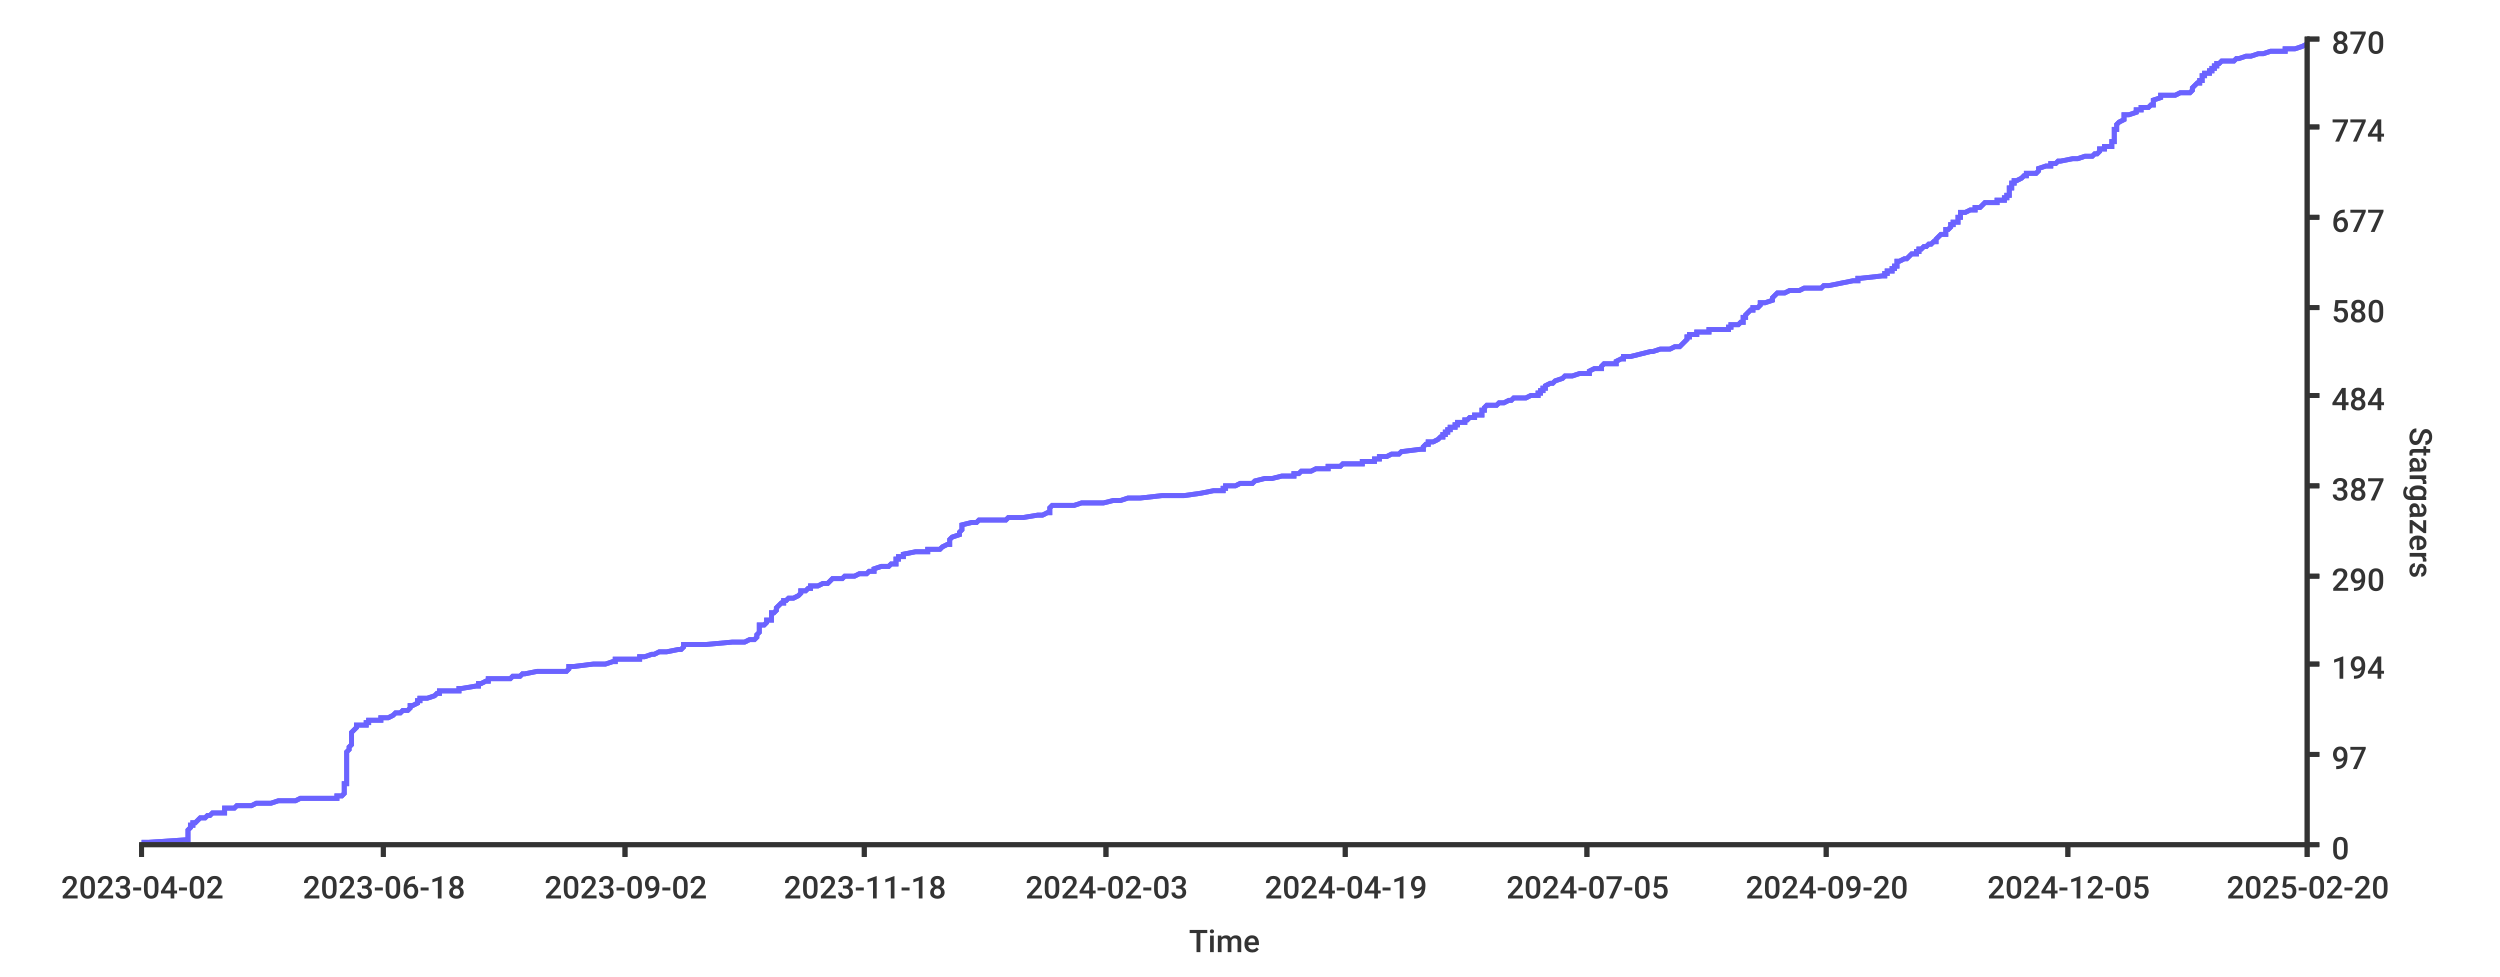
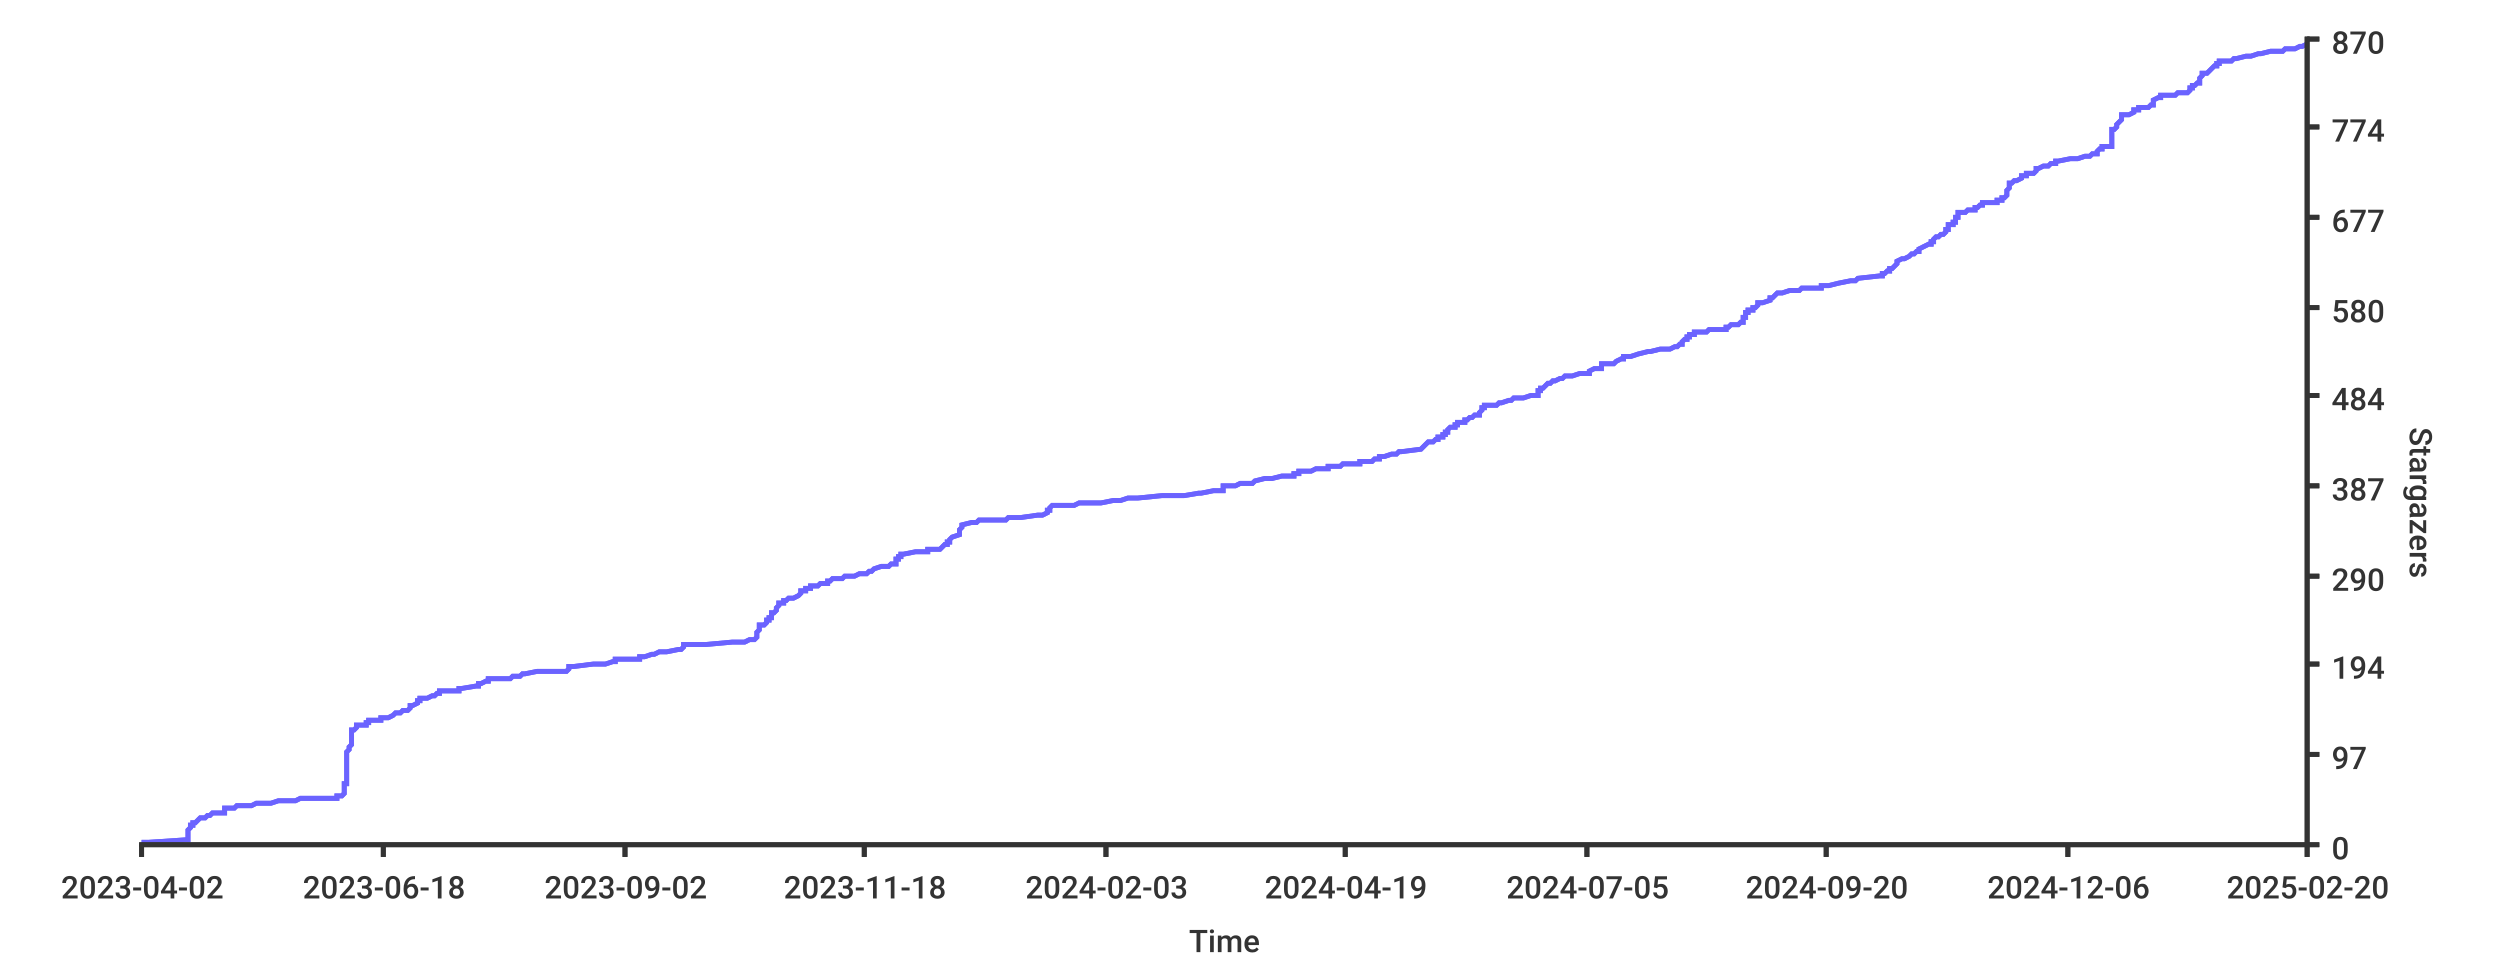
<svg xmlns="http://www.w3.org/2000/svg" width="1024px" height="400px">
  <style type="text/css">
path { fill: none; stroke: rgb(51,51,51); }
path.series { stroke: #6b63ff; }
rect.background { fill: rgb(255,255,255); stroke: none; }

text {
	stroke-width: 0;
	stroke: none;
	fill: rgba(51,51,51,1.0);
	font-size: 12.8px;
	font-family: 'Roboto Medium', sans-serif;
}
</style>
+   <rect x="0" y="0" width="1024px" height="400px" class="background" rx="8" />
  <rect class="background" rx="8" x="0" y="0" width="1024px" height="400px" />
-   <rect class="background" rx="8" x="0" y="0" width="1024px" height="400px" />
-   <path class="series" d="M 58 345 L 61 345 L 76 344 L 77 344 L 77 344 L 77 343 L 77 343 L 77 342 L 77 342 L 77 342 L 77 341 L 77 341 L 77 341 L 77 340 L 77 340 L 78 339 L 78 339 L 78 339 L 78 338 L 79 338 L 79 338 L 79 337 L 80 337 L 81 336 L 81 336 L 81 336 L 82 335 L 83 335 L 84 335 L 85 334 L 86 334 L 87 333 L 92 333 L 92 333 L 92 332 L 92 332 L 92 331 L 95 331 L 96 331 L 97 330 L 99 330 L 103 330 L 105 329 L 111 329 L 114 328 L 117 328 L 121 328 L 123 327 L 138 327 L 138 327 L 138 326 L 140 326 L 141 325 L 141 325 L 141 325 L 141 324 L 141 324 L 141 324 L 141 323 L 141 323 L 141 322 L 141 322 L 141 322 L 141 321 L 142 321 L 142 320 L 142 320 L 142 320 L 142 319 L 142 319 L 142 319 L 142 318 L 142 318 L 142 317 L 142 317 L 142 317 L 142 316 L 142 316 L 142 316 L 142 315 L 142 315 L 142 314 L 142 314 L 142 314 L 142 313 L 142 313 L 142 313 L 142 312 L 142 312 L 142 311 L 142 311 L 142 311 L 142 310 L 142 310 L 142 309 L 142 309 L 142 309 L 142 308 L 142 308 L 142 308 L 143 307 L 143 307 L 143 306 L 143 306 L 143 306 L 144 305 L 144 305 L 144 305 L 144 304 L 144 304 L 144 303 L 144 303 L 144 303 L 144 302 L 144 302 L 144 302 L 144 301 L 144 301 L 144 300 L 144 300 L 144 300 L 145 299 L 145 299 L 146 298 L 146 298 L 146 298 L 146 297 L 149 297 L 150 297 L 150 296 L 151 296 L 151 295 L 153 295 L 156 295 L 156 294 L 158 294 L 159 294 L 161 293 L 161 293 L 162 292 L 164 292 L 164 292 L 165 291 L 166 291 L 167 291 L 168 290 L 168 290 L 168 289 L 168 289 L 169 289 L 171 288 L 171 288 L 171 287 L 172 287 L 172 287 L 172 286 L 174 286 L 175 286 L 178 285 L 178 285 L 179 284 L 180 284 L 180 284 L 180 283 L 182 283 L 188 283 L 188 282 L 189 282 L 195 281 L 196 281 L 196 281 L 196 280 L 196 280 L 197 280 L 199 279 L 200 279 L 200 278 L 207 278 L 209 278 L 210 277 L 213 277 L 214 276 L 214 276 L 215 276 L 220 275 L 226 275 L 232 275 L 233 274 L 233 274 L 233 273 L 233 273 L 235 273 L 243 272 L 247 272 L 248 272 L 251 271 L 252 271 L 252 270 L 262 270 L 262 270 L 262 269 L 263 269 L 264 269 L 267 268 L 268 268 L 270 267 L 271 267 L 273 267 L 278 266 L 279 266 L 280 265 L 280 265 L 280 265 L 280 264 L 283 264 L 289 264 L 300 263 L 305 263 L 307 262 L 308 262 L 309 262 L 310 261 L 310 261 L 310 261 L 310 260 L 310 260 L 311 259 L 311 259 L 311 259 L 311 258 L 311 258 L 311 258 L 311 257 L 311 257 L 311 256 L 312 256 L 313 256 L 314 255 L 314 255 L 314 254 L 314 254 L 316 254 L 316 253 L 316 253 L 316 253 L 316 252 L 316 252 L 316 251 L 317 251 L 317 251 L 318 250 L 318 250 L 318 250 L 318 249 L 318 249 L 319 248 L 319 248 L 319 248 L 320 247 L 320 247 L 321 247 L 321 246 L 322 246 L 323 245 L 324 245 L 325 245 L 327 244 L 327 244 L 328 243 L 328 243 L 328 243 L 328 242 L 328 242 L 330 242 L 331 241 L 332 241 L 332 240 L 333 240 L 335 240 L 337 239 L 337 239 L 339 239 L 340 238 L 340 238 L 341 237 L 341 237 L 345 237 L 346 236 L 347 236 L 350 236 L 352 235 L 355 235 L 356 234 L 357 234 L 358 234 L 358 233 L 358 233 L 361 232 L 363 232 L 364 232 L 365 231 L 366 231 L 367 231 L 367 230 L 367 230 L 367 229 L 368 229 L 368 229 L 368 228 L 370 228 L 370 228 L 370 227 L 370 227 L 375 226 L 380 226 L 380 226 L 380 225 L 383 225 L 385 225 L 386 224 L 386 224 L 388 223 L 389 223 L 389 223 L 389 222 L 389 222 L 389 221 L 389 221 L 389 221 L 390 220 L 390 220 L 390 220 L 393 219 L 393 219 L 393 218 L 393 218 L 393 218 L 394 217 L 394 217 L 394 217 L 394 216 L 394 216 L 394 215 L 394 215 L 394 215 L 398 214 L 400 214 L 400 214 L 401 213 L 412 213 L 413 212 L 416 212 L 419 212 L 425 211 L 427 211 L 429 210 L 430 210 L 430 210 L 430 209 L 430 209 L 430 209 L 430 208 L 430 208 L 431 207 L 432 207 L 440 207 L 443 206 L 445 206 L 452 206 L 456 205 L 459 205 L 462 204 L 466 204 L 467 204 L 476 203 L 485 203 L 485 203 L 492 202 L 492 202 L 497 201 L 498 201 L 501 201 L 501 200 L 502 200 L 502 199 L 505 199 L 506 199 L 508 198 L 512 198 L 513 198 L 514 197 L 514 197 L 518 196 L 521 196 L 521 196 L 525 195 L 529 195 L 530 195 L 530 194 L 532 194 L 533 193 L 534 193 L 537 193 L 539 192 L 542 192 L 544 192 L 544 191 L 549 191 L 550 190 L 553 190 L 558 190 L 558 189 L 563 189 L 563 188 L 563 188 L 565 188 L 565 187 L 568 187 L 568 187 L 570 186 L 573 186 L 574 185 L 574 185 L 574 185 L 582 184 L 582 184 L 583 184 L 583 183 L 583 183 L 584 182 L 584 182 L 585 182 L 585 181 L 587 181 L 587 181 L 589 180 L 589 180 L 590 179 L 590 179 L 591 179 L 591 178 L 592 178 L 592 177 L 592 177 L 593 177 L 593 176 L 593 176 L 594 176 L 594 175 L 596 175 L 596 174 L 596 174 L 597 174 L 597 173 L 599 173 L 600 173 L 600 172 L 601 172 L 602 171 L 603 171 L 604 171 L 604 170 L 605 170 L 607 170 L 607 169 L 607 169 L 607 168 L 607 168 L 608 168 L 608 167 L 608 167 L 609 166 L 610 166 L 613 166 L 614 165 L 615 165 L 616 165 L 618 164 L 619 164 L 620 163 L 622 163 L 625 163 L 627 162 L 629 162 L 630 162 L 630 161 L 631 161 L 631 160 L 631 160 L 632 160 L 632 159 L 633 159 L 633 159 L 633 158 L 633 158 L 635 157 L 636 157 L 636 157 L 637 156 L 637 156 L 640 155 L 640 155 L 640 155 L 641 154 L 642 154 L 644 154 L 647 153 L 651 153 L 651 152 L 651 152 L 651 152 L 653 151 L 656 151 L 656 151 L 656 150 L 656 150 L 657 149 L 659 149 L 662 149 L 662 148 L 662 148 L 662 148 L 664 147 L 665 147 L 665 146 L 665 146 L 668 146 L 672 145 L 672 145 L 676 144 L 676 144 L 677 144 L 680 143 L 681 143 L 684 143 L 686 142 L 688 142 L 689 141 L 689 141 L 689 141 L 690 140 L 690 140 L 690 140 L 691 139 L 691 139 L 691 138 L 692 138 L 692 138 L 692 137 L 693 137 L 695 137 L 695 136 L 700 136 L 700 135 L 705 135 L 708 135 L 708 134 L 709 134 L 709 133 L 712 133 L 712 133 L 713 132 L 713 132 L 714 132 L 714 131 L 714 131 L 714 130 L 714 130 L 715 130 L 715 129 L 715 129 L 715 129 L 716 128 L 716 128 L 717 127 L 717 127 L 718 127 L 718 126 L 719 126 L 720 126 L 721 125 L 721 125 L 721 124 L 722 124 L 723 124 L 726 123 L 726 123 L 726 122 L 726 122 L 726 122 L 727 121 L 727 121 L 727 121 L 728 120 L 731 120 L 733 119 L 736 119 L 737 119 L 739 118 L 742 118 L 746 118 L 747 117 L 749 117 L 754 116 L 754 116 L 754 116 L 759 115 L 760 115 L 761 115 L 761 114 L 762 114 L 771 113 L 771 113 L 772 113 L 772 112 L 773 112 L 773 111 L 774 111 L 775 111 L 775 110 L 776 110 L 776 110 L 776 109 L 777 109 L 777 108 L 777 108 L 777 108 L 777 107 L 778 107 L 778 107 L 780 106 L 781 106 L 782 105 L 782 105 L 782 105 L 783 104 L 784 104 L 785 104 L 785 103 L 786 103 L 786 102 L 786 102 L 787 102 L 788 101 L 789 101 L 790 100 L 790 100 L 791 100 L 792 99 L 792 99 L 793 99 L 793 98 L 793 98 L 794 97 L 794 97 L 794 97 L 795 96 L 795 96 L 797 96 L 797 95 L 797 95 L 797 94 L 798 94 L 798 94 L 799 93 L 799 93 L 799 92 L 800 92 L 800 92 L 800 91 L 801 91 L 802 91 L 802 90 L 802 90 L 802 89 L 802 89 L 803 89 L 803 88 L 803 88 L 803 88 L 803 87 L 805 87 L 807 86 L 809 86 L 809 86 L 809 85 L 809 85 L 811 85 L 812 84 L 812 84 L 813 83 L 816 83 L 818 83 L 818 82 L 820 82 L 821 82 L 821 81 L 822 81 L 822 80 L 822 80 L 823 80 L 823 79 L 823 79 L 823 78 L 823 78 L 823 78 L 823 77 L 823 77 L 824 77 L 824 76 L 824 76 L 824 75 L 824 75 L 825 75 L 825 74 L 825 74 L 826 74 L 828 73 L 828 73 L 829 72 L 829 72 L 830 72 L 830 71 L 831 71 L 834 71 L 835 70 L 835 70 L 835 69 L 835 69 L 835 69 L 838 68 L 840 68 L 840 67 L 842 67 L 842 67 L 843 66 L 843 66 L 844 66 L 849 65 L 851 65 L 854 64 L 856 64 L 857 64 L 858 63 L 859 63 L 859 63 L 860 62 L 860 62 L 860 61 L 861 61 L 862 61 L 862 60 L 863 60 L 865 60 L 865 59 L 865 59 L 865 58 L 866 58 L 866 58 L 866 57 L 866 57 L 866 56 L 866 56 L 866 56 L 866 55 L 866 55 L 866 55 L 866 54 L 866 54 L 866 53 L 867 53 L 867 53 L 867 52 L 867 52 L 867 52 L 867 51 L 867 51 L 868 50 L 868 50 L 868 50 L 870 49 L 870 49 L 870 49 L 870 48 L 870 48 L 870 47 L 871 47 L 872 47 L 875 46 L 875 46 L 875 45 L 876 45 L 877 45 L 877 44 L 878 44 L 880 44 L 881 43 L 882 43 L 882 42 L 882 42 L 882 42 L 882 41 L 882 41 L 882 41 L 885 40 L 885 40 L 885 39 L 889 39 L 891 39 L 893 38 L 895 38 L 897 38 L 898 37 L 898 37 L 898 36 L 898 36 L 898 36 L 899 35 L 899 35 L 900 34 L 901 34 L 901 34 L 901 33 L 902 33 L 902 33 L 902 32 L 902 32 L 902 31 L 902 31 L 903 31 L 903 30 L 903 30 L 905 30 L 905 29 L 906 29 L 906 28 L 907 28 L 907 28 L 907 27 L 908 27 L 908 27 L 908 26 L 909 26 L 910 25 L 911 25 L 915 25 L 916 24 L 917 24 L 920 23 L 921 23 L 922 23 L 925 22 L 926 22 L 927 22 L 930 21 L 936 21 L 936 20 L 938 20 L 940 20 L 943 19 L 943 19 L 943 19 L 945 18" stroke-width="2" />
-   <path class="series" d="M 58 345 L 61 345 L 76 344 L 77 344 L 77 344 L 77 343 L 77 343 L 77 342 L 77 342 L 77 342 L 77 341 L 77 341 L 77 341 L 77 340 L 77 340 L 78 339 L 78 339 L 78 339 L 78 338 L 79 338 L 79 338 L 79 337 L 80 337 L 81 336 L 81 336 L 81 336 L 82 335 L 83 335 L 84 335 L 85 334 L 86 334 L 87 333 L 92 333 L 92 333 L 92 332 L 92 332 L 92 331 L 95 331 L 96 331 L 97 330 L 99 330 L 103 330 L 105 329 L 111 329 L 114 328 L 117 328 L 121 328 L 123 327 L 138 327 L 138 327 L 138 326 L 140 326 L 141 325 L 141 325 L 141 325 L 141 324 L 141 324 L 141 324 L 141 323 L 141 323 L 141 322 L 141 322 L 141 322 L 141 321 L 142 321 L 142 320 L 142 320 L 142 320 L 142 319 L 142 319 L 142 319 L 142 318 L 142 318 L 142 317 L 142 317 L 142 317 L 142 316 L 142 316 L 142 316 L 142 315 L 142 315 L 142 314 L 142 314 L 142 314 L 142 313 L 142 313 L 142 313 L 142 312 L 142 312 L 142 311 L 142 311 L 142 311 L 142 310 L 142 310 L 142 309 L 142 309 L 142 309 L 142 308 L 142 308 L 142 308 L 143 307 L 143 307 L 143 306 L 143 306 L 143 306 L 144 305 L 144 305 L 144 305 L 144 304 L 144 304 L 144 303 L 144 303 L 144 303 L 144 302 L 144 302 L 144 302 L 144 301 L 144 301 L 144 300 L 144 300 L 144 300 L 145 299 L 145 299 L 146 298 L 146 298 L 146 298 L 146 297 L 149 297 L 150 297 L 150 296 L 151 296 L 151 295 L 153 295 L 156 295 L 156 294 L 158 294 L 159 294 L 161 293 L 161 293 L 162 292 L 164 292 L 164 292 L 165 291 L 166 291 L 167 291 L 168 290 L 168 290 L 168 289 L 168 289 L 169 289 L 171 288 L 171 288 L 171 287 L 172 287 L 172 287 L 172 286 L 174 286 L 175 286 L 178 285 L 178 285 L 179 284 L 180 284 L 180 284 L 180 283 L 182 283 L 188 283 L 188 282 L 189 282 L 195 281 L 196 281 L 196 281 L 196 280 L 196 280 L 197 280 L 199 279 L 200 279 L 200 278 L 207 278 L 209 278 L 210 277 L 213 277 L 214 276 L 214 276 L 215 276 L 220 275 L 226 275 L 232 275 L 233 274 L 233 274 L 233 273 L 233 273 L 235 273 L 243 272 L 247 272 L 248 272 L 251 271 L 252 271 L 252 270 L 262 270 L 262 270 L 262 269 L 263 269 L 264 269 L 267 268 L 268 268 L 270 267 L 271 267 L 273 267 L 278 266 L 279 266 L 280 265 L 280 265 L 280 265 L 280 264 L 283 264 L 289 264 L 300 263 L 305 263 L 307 262 L 308 262 L 309 262 L 310 261 L 310 261 L 310 261 L 310 260 L 310 260 L 311 259 L 311 259 L 311 259 L 311 258 L 311 258 L 311 258 L 311 257 L 311 257 L 311 256 L 312 256 L 313 256 L 314 255 L 314 255 L 314 254 L 314 254 L 316 254 L 316 253 L 316 253 L 316 253 L 316 252 L 316 252 L 316 251 L 317 251 L 317 251 L 318 250 L 318 250 L 318 250 L 318 249 L 318 249 L 319 248 L 319 248 L 319 248 L 320 247 L 320 247 L 321 247 L 321 246 L 322 246 L 323 245 L 324 245 L 325 245 L 327 244 L 327 244 L 328 243 L 328 243 L 328 243 L 328 242 L 328 242 L 330 242 L 331 241 L 332 241 L 332 240 L 333 240 L 335 240 L 337 239 L 337 239 L 339 239 L 340 238 L 340 238 L 341 237 L 341 237 L 345 237 L 346 236 L 347 236 L 350 236 L 352 235 L 355 235 L 356 234 L 357 234 L 358 234 L 358 233 L 358 233 L 361 232 L 363 232 L 364 232 L 365 231 L 366 231 L 367 231 L 367 230 L 367 230 L 367 229 L 368 229 L 368 229 L 368 228 L 370 228 L 370 228 L 370 227 L 370 227 L 375 226 L 380 226 L 380 226 L 380 225 L 383 225 L 385 225 L 386 224 L 386 224 L 388 223 L 389 223 L 389 223 L 389 222 L 389 222 L 389 221 L 389 221 L 389 221 L 390 220 L 390 220 L 390 220 L 393 219 L 393 219 L 393 218 L 393 218 L 393 218 L 394 217 L 394 217 L 394 217 L 394 216 L 394 216 L 394 215 L 394 215 L 394 215 L 398 214 L 400 214 L 400 214 L 401 213 L 412 213 L 413 212 L 416 212 L 419 212 L 425 211 L 427 211 L 429 210 L 430 210 L 430 210 L 430 209 L 430 209 L 430 209 L 430 208 L 430 208 L 431 207 L 432 207 L 440 207 L 443 206 L 445 206 L 452 206 L 456 205 L 459 205 L 462 204 L 466 204 L 467 204 L 476 203 L 485 203 L 485 203 L 492 202 L 492 202 L 497 201 L 498 201 L 501 201 L 501 200 L 502 200 L 502 199 L 505 199 L 506 199 L 508 198 L 512 198 L 513 198 L 514 197 L 514 197 L 518 196 L 521 196 L 521 196 L 525 195 L 529 195 L 530 195 L 530 194 L 532 194 L 533 193 L 534 193 L 537 193 L 539 192 L 542 192 L 544 192 L 544 191 L 549 191 L 550 190 L 553 190 L 558 190 L 558 189 L 563 189 L 563 188 L 563 188 L 565 188 L 565 187 L 568 187 L 568 187 L 570 186 L 573 186 L 574 185 L 574 185 L 574 185 L 582 184 L 582 184 L 583 184 L 583 183 L 583 183 L 584 182 L 584 182 L 585 182 L 585 181 L 587 181 L 587 181 L 589 180 L 589 180 L 590 179 L 590 179 L 591 179 L 591 178 L 592 178 L 592 177 L 592 177 L 593 177 L 593 176 L 593 176 L 594 176 L 594 175 L 596 175 L 596 174 L 596 174 L 597 174 L 597 173 L 599 173 L 600 173 L 600 172 L 601 172 L 602 171 L 603 171 L 604 171 L 604 170 L 605 170 L 607 170 L 607 169 L 607 169 L 607 168 L 607 168 L 608 168 L 608 167 L 608 167 L 609 166 L 610 166 L 613 166 L 614 165 L 615 165 L 616 165 L 618 164 L 619 164 L 620 163 L 622 163 L 625 163 L 627 162 L 629 162 L 630 162 L 630 161 L 631 161 L 631 160 L 631 160 L 632 160 L 632 159 L 633 159 L 633 159 L 633 158 L 633 158 L 635 157 L 636 157 L 636 157 L 637 156 L 637 156 L 640 155 L 640 155 L 640 155 L 641 154 L 642 154 L 644 154 L 647 153 L 651 153 L 651 152 L 651 152 L 651 152 L 653 151 L 656 151 L 656 151 L 656 150 L 656 150 L 657 149 L 659 149 L 662 149 L 662 148 L 662 148 L 662 148 L 664 147 L 665 147 L 665 146 L 665 146 L 668 146 L 672 145 L 672 145 L 676 144 L 676 144 L 677 144 L 680 143 L 681 143 L 684 143 L 686 142 L 688 142 L 689 141 L 689 141 L 689 141 L 690 140 L 690 140 L 690 140 L 691 139 L 691 139 L 691 138 L 692 138 L 692 138 L 692 137 L 693 137 L 695 137 L 695 136 L 700 136 L 700 135 L 705 135 L 708 135 L 708 134 L 709 134 L 709 133 L 712 133 L 712 133 L 713 132 L 713 132 L 714 132 L 714 131 L 714 131 L 714 130 L 714 130 L 715 130 L 715 129 L 715 129 L 715 129 L 716 128 L 716 128 L 717 127 L 717 127 L 718 127 L 718 126 L 719 126 L 720 126 L 721 125 L 721 125 L 721 124 L 722 124 L 723 124 L 726 123 L 726 123 L 726 122 L 726 122 L 726 122 L 727 121 L 727 121 L 727 121 L 728 120 L 731 120 L 733 119 L 736 119 L 737 119 L 739 118 L 742 118 L 746 118 L 747 117 L 749 117 L 754 116 L 754 116 L 754 116 L 759 115 L 760 115 L 761 115 L 761 114 L 762 114 L 771 113 L 771 113 L 772 113 L 772 112 L 773 112 L 773 111 L 774 111 L 775 111 L 775 110 L 776 110 L 776 110 L 776 109 L 777 109 L 777 108 L 777 108 L 777 108 L 777 107 L 778 107 L 778 107 L 780 106 L 781 106 L 782 105 L 782 105 L 782 105 L 783 104 L 784 104 L 785 104 L 785 103 L 786 103 L 786 102 L 786 102 L 787 102 L 788 101 L 789 101 L 790 100 L 790 100 L 791 100 L 792 99 L 792 99 L 793 99 L 793 98 L 793 98 L 794 97 L 794 97 L 794 97 L 795 96 L 795 96 L 797 96 L 797 95 L 797 95 L 797 94 L 798 94 L 798 94 L 799 93 L 799 93 L 799 92 L 800 92 L 800 92 L 800 91 L 801 91 L 802 91 L 802 90 L 802 90 L 802 89 L 802 89 L 803 89 L 803 88 L 803 88 L 803 88 L 803 87 L 805 87 L 807 86 L 809 86 L 809 86 L 809 85 L 809 85 L 811 85 L 812 84 L 812 84 L 813 83 L 816 83 L 818 83 L 818 82 L 820 82 L 821 82 L 821 81 L 822 81 L 822 80 L 822 80 L 823 80 L 823 79 L 823 79 L 823 78 L 823 78 L 823 78 L 823 77 L 823 77 L 824 77 L 824 76 L 824 76 L 824 75 L 824 75 L 825 75 L 825 74 L 825 74 L 826 74 L 828 73 L 828 73 L 829 72 L 829 72 L 830 72 L 830 71 L 831 71 L 834 71 L 835 70 L 835 70 L 835 69 L 835 69 L 835 69 L 838 68 L 840 68 L 840 67 L 842 67 L 842 67 L 843 66 L 843 66 L 844 66 L 849 65 L 851 65 L 854 64 L 856 64 L 857 64 L 858 63 L 859 63 L 859 63 L 860 62 L 860 62 L 860 61 L 861 61 L 862 61 L 862 60 L 863 60 L 865 60 L 865 59 L 865 59 L 865 58 L 866 58 L 866 58 L 866 57 L 866 57 L 866 56 L 866 56 L 866 56 L 866 55 L 866 55 L 866 55 L 866 54 L 866 54 L 866 53 L 867 53 L 867 53 L 867 52 L 867 52 L 867 52 L 867 51 L 867 51 L 868 50 L 868 50 L 868 50 L 870 49 L 870 49 L 870 49 L 870 48 L 870 48 L 870 47 L 871 47 L 872 47 L 875 46 L 875 46 L 875 45 L 876 45 L 877 45 L 877 44 L 878 44 L 880 44 L 881 43 L 882 43 L 882 42 L 882 42 L 882 42 L 882 41 L 882 41 L 882 41 L 885 40 L 885 40 L 885 39 L 889 39 L 891 39 L 893 38 L 895 38 L 897 38 L 898 37 L 898 37 L 898 36 L 898 36 L 898 36 L 899 35 L 899 35 L 900 34 L 901 34 L 901 34 L 901 33 L 902 33 L 902 33 L 902 32 L 902 32 L 902 31 L 902 31 L 903 31 L 903 30 L 903 30 L 905 30 L 905 29 L 906 29 L 906 28 L 907 28 L 907 28 L 907 27 L 908 27 L 908 27 L 908 26 L 909 26 L 910 25 L 911 25 L 915 25 L 916 24 L 917 24 L 920 23 L 921 23 L 922 23 L 925 22 L 926 22 L 927 22 L 930 21 L 936 21 L 936 20 L 938 20 L 940 20 L 943 19 L 943 19 L 943 19 L 945 18" stroke-width="2" />
+   <path stroke-width="2" class="series" d="M 58 345 L 61 345 L 76 344 L 77 344 L 77 344 L 77 343 L 77 343 L 77 342 L 77 342 L 77 342 L 77 341 L 77 341 L 77 341 L 77 340 L 77 340 L 78 339 L 78 339 L 78 339 L 78 338 L 79 338 L 79 338 L 79 337 L 80 337 L 81 336 L 81 336 L 81 336 L 82 335 L 83 335 L 84 335 L 85 334 L 86 334 L 87 333 L 92 333 L 92 333 L 92 332 L 92 332 L 92 331 L 95 331 L 96 331 L 97 330 L 99 330 L 103 330 L 105 329 L 111 329 L 114 328 L 117 328 L 121 328 L 123 327 L 138 327 L 138 327 L 138 326 L 140 326 L 141 325 L 141 325 L 141 325 L 141 324 L 141 324 L 141 324 L 141 323 L 141 323 L 141 322 L 141 322 L 141 322 L 141 321 L 142 321 L 142 320 L 142 320 L 142 320 L 142 319 L 142 319 L 142 319 L 142 318 L 142 318 L 142 317 L 142 317 L 142 317 L 142 316 L 142 316 L 142 316 L 142 315 L 142 315 L 142 314 L 142 314 L 142 314 L 142 313 L 142 313 L 142 313 L 142 312 L 142 312 L 142 311 L 142 311 L 142 311 L 142 310 L 142 310 L 142 309 L 142 309 L 142 309 L 142 308 L 142 308 L 142 308 L 143 307 L 143 307 L 143 306 L 143 306 L 143 306 L 144 305 L 144 305 L 144 305 L 144 304 L 144 304 L 144 303 L 144 303 L 144 303 L 144 302 L 144 302 L 144 302 L 144 301 L 144 301 L 144 300 L 144 300 L 144 300 L 144 299 L 145 299 L 146 298 L 146 298 L 146 298 L 146 297 L 149 297 L 150 297 L 150 296 L 151 296 L 151 295 L 153 295 L 156 295 L 156 294 L 158 294 L 159 294 L 161 293 L 161 293 L 162 292 L 164 292 L 164 292 L 165 291 L 166 291 L 167 291 L 168 290 L 168 290 L 168 289 L 168 289 L 169 289 L 171 288 L 171 288 L 171 287 L 172 287 L 172 287 L 172 286 L 174 286 L 175 286 L 177 285 L 178 285 L 179 284 L 180 284 L 180 284 L 180 283 L 182 283 L 188 283 L 188 282 L 189 282 L 195 281 L 196 281 L 196 281 L 196 280 L 196 280 L 197 280 L 199 279 L 200 279 L 200 278 L 207 278 L 209 278 L 210 277 L 213 277 L 214 276 L 214 276 L 215 276 L 220 275 L 226 275 L 232 275 L 233 274 L 233 274 L 233 273 L 233 273 L 235 273 L 243 272 L 247 272 L 248 272 L 251 271 L 252 271 L 252 270 L 262 270 L 262 270 L 262 269 L 263 269 L 264 269 L 267 268 L 268 268 L 270 267 L 271 267 L 273 267 L 278 266 L 279 266 L 280 265 L 280 265 L 280 265 L 280 264 L 283 264 L 289 264 L 300 263 L 305 263 L 307 262 L 308 262 L 309 262 L 310 261 L 310 261 L 310 261 L 310 260 L 310 260 L 310 259 L 310 259 L 310 259 L 311 258 L 311 258 L 311 258 L 311 257 L 311 257 L 311 256 L 312 256 L 313 256 L 314 255 L 314 255 L 314 254 L 314 254 L 315 254 L 315 253 L 316 253 L 316 253 L 316 252 L 316 252 L 316 251 L 317 251 L 317 251 L 318 250 L 318 250 L 318 250 L 318 249 L 318 249 L 319 248 L 319 248 L 319 248 L 319 247 L 320 247 L 321 247 L 321 246 L 322 246 L 323 245 L 323 245 L 325 245 L 327 244 L 327 244 L 328 243 L 328 243 L 328 243 L 328 242 L 328 242 L 330 242 L 330 241 L 332 241 L 332 240 L 333 240 L 335 240 L 336 239 L 336 239 L 339 239 L 339 238 L 340 238 L 341 237 L 341 237 L 345 237 L 346 236 L 346 236 L 350 236 L 352 235 L 355 235 L 356 234 L 356 234 L 357 234 L 358 233 L 358 233 L 361 232 L 363 232 L 364 232 L 365 231 L 366 231 L 367 231 L 367 230 L 367 230 L 367 229 L 368 229 L 368 229 L 368 228 L 369 228 L 369 228 L 369 227 L 370 227 L 375 226 L 380 226 L 380 226 L 380 225 L 383 225 L 385 225 L 386 224 L 386 224 L 387 223 L 388 223 L 388 223 L 388 222 L 389 222 L 389 221 L 389 221 L 389 221 L 390 220 L 390 220 L 390 220 L 393 219 L 393 219 L 393 218 L 393 218 L 393 218 L 393 217 L 393 217 L 393 217 L 394 216 L 394 216 L 394 215 L 394 215 L 394 215 L 398 214 L 400 214 L 400 214 L 401 213 L 412 213 L 413 212 L 416 212 L 418 212 L 425 211 L 427 211 L 429 210 L 429 210 L 429 210 L 429 209 L 430 209 L 430 209 L 430 208 L 430 208 L 431 207 L 432 207 L 440 207 L 442 206 L 445 206 L 451 206 L 456 205 L 459 205 L 462 204 L 466 204 L 466 204 L 476 203 L 485 203 L 485 203 L 491 202 L 492 202 L 497 201 L 498 201 L 501 201 L 501 200 L 501 200 L 501 199 L 504 199 L 506 199 L 508 198 L 512 198 L 513 198 L 514 197 L 514 197 L 518 196 L 521 196 L 521 196 L 525 195 L 529 195 L 530 195 L 530 194 L 532 194 L 532 193 L 534 193 L 537 193 L 539 192 L 542 192 L 544 192 L 544 191 L 549 191 L 550 190 L 553 190 L 557 190 L 557 189 L 562 189 L 563 188 L 563 188 L 565 188 L 565 187 L 567 187 L 567 187 L 570 186 L 572 186 L 573 185 L 574 185 L 574 185 L 582 184 L 582 184 L 582 184 L 583 183 L 583 183 L 584 182 L 584 182 L 584 182 L 585 181 L 587 181 L 587 181 L 588 180 L 589 180 L 589 179 L 590 179 L 591 179 L 591 178 L 592 178 L 592 177 L 592 177 L 593 177 L 593 176 L 593 176 L 593 176 L 594 175 L 596 175 L 596 174 L 596 174 L 597 174 L 597 173 L 598 173 L 600 173 L 600 172 L 601 172 L 602 171 L 603 171 L 603 171 L 604 170 L 604 170 L 606 170 L 606 169 L 606 169 L 607 168 L 607 168 L 607 168 L 607 167 L 608 167 L 608 166 L 609 166 L 613 166 L 614 165 L 615 165 L 615 165 L 618 164 L 619 164 L 620 163 L 622 163 L 624 163 L 627 162 L 629 162 L 630 162 L 630 161 L 630 161 L 630 160 L 631 160 L 631 160 L 631 159 L 632 159 L 632 159 L 633 158 L 633 158 L 634 157 L 635 157 L 635 157 L 636 156 L 637 156 L 639 155 L 640 155 L 640 155 L 641 154 L 642 154 L 644 154 L 647 153 L 651 153 L 651 152 L 651 152 L 651 152 L 653 151 L 655 151 L 656 151 L 656 150 L 656 150 L 656 149 L 658 149 L 661 149 L 662 148 L 662 148 L 662 148 L 664 147 L 665 147 L 665 146 L 665 146 L 668 146 L 671 145 L 671 145 L 675 144 L 676 144 L 676 144 L 680 143 L 681 143 L 684 143 L 686 142 L 687 142 L 688 141 L 689 141 L 689 141 L 689 140 L 689 140 L 689 140 L 690 139 L 691 139 L 691 138 L 692 138 L 692 138 L 692 137 L 693 137 L 694 137 L 694 136 L 699 136 L 700 135 L 705 135 L 707 135 L 707 134 L 708 134 L 709 133 L 712 133 L 712 133 L 713 132 L 713 132 L 714 132 L 714 131 L 714 131 L 714 130 L 714 130 L 715 130 L 715 129 L 715 129 L 715 129 L 715 128 L 716 128 L 716 127 L 716 127 L 718 127 L 718 126 L 719 126 L 719 126 L 720 125 L 720 125 L 720 124 L 721 124 L 722 124 L 725 123 L 725 123 L 725 122 L 726 122 L 726 122 L 727 121 L 727 121 L 727 121 L 728 120 L 730 120 L 733 119 L 736 119 L 737 119 L 738 118 L 742 118 L 746 118 L 746 117 L 749 117 L 753 116 L 753 116 L 753 116 L 758 115 L 760 115 L 760 115 L 761 114 L 761 114 L 770 113 L 770 113 L 771 113 L 771 112 L 772 112 L 773 111 L 774 111 L 774 111 L 774 110 L 775 110 L 775 110 L 776 109 L 776 109 L 777 108 L 777 108 L 777 108 L 777 107 L 777 107 L 777 107 L 779 106 L 780 106 L 782 105 L 782 105 L 782 105 L 783 104 L 783 104 L 784 104 L 785 103 L 786 103 L 786 102 L 786 102 L 786 102 L 788 101 L 788 101 L 790 100 L 790 100 L 791 100 L 791 99 L 792 99 L 792 99 L 792 98 L 792 98 L 793 97 L 793 97 L 794 97 L 795 96 L 795 96 L 796 96 L 797 95 L 797 95 L 797 94 L 797 94 L 798 94 L 798 93 L 798 93 L 798 92 L 800 92 L 800 92 L 800 91 L 801 91 L 801 91 L 801 90 L 801 90 L 801 89 L 801 89 L 802 89 L 802 88 L 802 88 L 802 88 L 802 87 L 805 87 L 806 86 L 809 86 L 809 86 L 809 85 L 809 85 L 810 85 L 811 84 L 812 84 L 812 83 L 815 83 L 818 83 L 818 82 L 820 82 L 820 82 L 820 81 L 821 81 L 822 80 L 822 80 L 822 80 L 822 79 L 822 79 L 822 78 L 822 78 L 822 78 L 823 77 L 823 77 L 823 77 L 823 76 L 823 76 L 823 75 L 824 75 L 824 75 L 825 74 L 825 74 L 826 74 L 828 73 L 828 73 L 828 72 L 828 72 L 830 72 L 830 71 L 831 71 L 833 71 L 834 70 L 834 70 L 834 69 L 835 69 L 835 69 L 837 68 L 839 68 L 840 67 L 842 67 L 842 67 L 842 66 L 842 66 L 843 66 L 848 65 L 851 65 L 854 64 L 855 64 L 856 64 L 857 63 L 859 63 L 859 63 L 859 62 L 859 62 L 860 61 L 860 61 L 861 61 L 861 60 L 863 60 L 865 60 L 865 59 L 865 59 L 865 58 L 865 58 L 865 58 L 865 57 L 865 57 L 865 56 L 865 56 L 865 56 L 865 55 L 865 55 L 865 55 L 865 54 L 865 54 L 865 53 L 866 53 L 866 53 L 867 52 L 867 52 L 867 52 L 867 51 L 867 51 L 868 50 L 868 50 L 868 50 L 869 49 L 869 49 L 869 49 L 869 48 L 869 48 L 869 47 L 870 47 L 872 47 L 874 46 L 874 46 L 874 45 L 876 45 L 876 45 L 876 44 L 877 44 L 880 44 L 881 43 L 882 43 L 882 42 L 882 42 L 882 42 L 882 41 L 882 41 L 882 41 L 884 40 L 885 40 L 885 39 L 889 39 L 891 39 L 892 38 L 895 38 L 896 38 L 897 37 L 897 37 L 897 36 L 898 36 L 898 36 L 898 35 L 899 35 L 900 34 L 900 34 L 901 34 L 901 33 L 901 33 L 901 33 L 901 32 L 901 32 L 902 31 L 902 31 L 902 31 L 902 30 L 903 30 L 904 30 L 905 29 L 905 29 L 906 28 L 906 28 L 906 28 L 907 27 L 908 27 L 908 27 L 908 26 L 909 26 L 909 25 L 910 25 L 914 25 L 915 24 L 916 24 L 920 23 L 920 23 L 922 23 L 925 22 L 925 22 L 926 22 L 930 21 L 935 21 L 936 20 L 938 20 L 940 20 L 942 19 L 943 19 L 943 19 L 945 18 L 945 18" />
+   <path stroke-width="2" class="series" d="M 58 345 L 61 345 L 76 344 L 77 344 L 77 344 L 77 343 L 77 343 L 77 342 L 77 342 L 77 342 L 77 341 L 77 341 L 77 341 L 77 340 L 77 340 L 78 339 L 78 339 L 78 339 L 78 338 L 79 338 L 79 338 L 79 337 L 80 337 L 81 336 L 81 336 L 81 336 L 82 335 L 83 335 L 84 335 L 85 334 L 86 334 L 87 333 L 92 333 L 92 333 L 92 332 L 92 332 L 92 331 L 95 331 L 96 331 L 97 330 L 99 330 L 103 330 L 105 329 L 111 329 L 114 328 L 117 328 L 121 328 L 123 327 L 138 327 L 138 327 L 138 326 L 140 326 L 141 325 L 141 325 L 141 325 L 141 324 L 141 324 L 141 324 L 141 323 L 141 323 L 141 322 L 141 322 L 141 322 L 141 321 L 142 321 L 142 320 L 142 320 L 142 320 L 142 319 L 142 319 L 142 319 L 142 318 L 142 318 L 142 317 L 142 317 L 142 317 L 142 316 L 142 316 L 142 316 L 142 315 L 142 315 L 142 314 L 142 314 L 142 314 L 142 313 L 142 313 L 142 313 L 142 312 L 142 312 L 142 311 L 142 311 L 142 311 L 142 310 L 142 310 L 142 309 L 142 309 L 142 309 L 142 308 L 142 308 L 142 308 L 143 307 L 143 307 L 143 306 L 143 306 L 143 306 L 144 305 L 144 305 L 144 305 L 144 304 L 144 304 L 144 303 L 144 303 L 144 303 L 144 302 L 144 302 L 144 302 L 144 301 L 144 301 L 144 300 L 144 300 L 144 300 L 144 299 L 145 299 L 146 298 L 146 298 L 146 298 L 146 297 L 149 297 L 150 297 L 150 296 L 151 296 L 151 295 L 153 295 L 156 295 L 156 294 L 158 294 L 159 294 L 161 293 L 161 293 L 162 292 L 164 292 L 164 292 L 165 291 L 166 291 L 167 291 L 168 290 L 168 290 L 168 289 L 168 289 L 169 289 L 171 288 L 171 288 L 171 287 L 172 287 L 172 287 L 172 286 L 174 286 L 175 286 L 177 285 L 178 285 L 179 284 L 180 284 L 180 284 L 180 283 L 182 283 L 188 283 L 188 282 L 189 282 L 195 281 L 196 281 L 196 281 L 196 280 L 196 280 L 197 280 L 199 279 L 200 279 L 200 278 L 207 278 L 209 278 L 210 277 L 213 277 L 214 276 L 214 276 L 215 276 L 220 275 L 226 275 L 232 275 L 233 274 L 233 274 L 233 273 L 233 273 L 235 273 L 243 272 L 247 272 L 248 272 L 251 271 L 252 271 L 252 270 L 262 270 L 262 270 L 262 269 L 263 269 L 264 269 L 267 268 L 268 268 L 270 267 L 271 267 L 273 267 L 278 266 L 279 266 L 280 265 L 280 265 L 280 265 L 280 264 L 283 264 L 289 264 L 300 263 L 305 263 L 307 262 L 308 262 L 309 262 L 310 261 L 310 261 L 310 261 L 310 260 L 310 260 L 310 259 L 310 259 L 310 259 L 311 258 L 311 258 L 311 258 L 311 257 L 311 257 L 311 256 L 312 256 L 313 256 L 314 255 L 314 255 L 314 254 L 314 254 L 315 254 L 315 253 L 316 253 L 316 253 L 316 252 L 316 252 L 316 251 L 317 251 L 317 251 L 318 250 L 318 250 L 318 250 L 318 249 L 318 249 L 319 248 L 319 248 L 319 248 L 319 247 L 320 247 L 321 247 L 321 246 L 322 246 L 323 245 L 323 245 L 325 245 L 327 244 L 327 244 L 328 243 L 328 243 L 328 243 L 328 242 L 328 242 L 330 242 L 330 241 L 332 241 L 332 240 L 333 240 L 335 240 L 336 239 L 336 239 L 339 239 L 339 238 L 340 238 L 341 237 L 341 237 L 345 237 L 346 236 L 346 236 L 350 236 L 352 235 L 355 235 L 356 234 L 356 234 L 357 234 L 358 233 L 358 233 L 361 232 L 363 232 L 364 232 L 365 231 L 366 231 L 367 231 L 367 230 L 367 230 L 367 229 L 368 229 L 368 229 L 368 228 L 369 228 L 369 228 L 369 227 L 370 227 L 375 226 L 380 226 L 380 226 L 380 225 L 383 225 L 385 225 L 386 224 L 386 224 L 387 223 L 388 223 L 388 223 L 388 222 L 389 222 L 389 221 L 389 221 L 389 221 L 390 220 L 390 220 L 390 220 L 393 219 L 393 219 L 393 218 L 393 218 L 393 218 L 393 217 L 393 217 L 393 217 L 394 216 L 394 216 L 394 215 L 394 215 L 394 215 L 398 214 L 400 214 L 400 214 L 401 213 L 412 213 L 413 212 L 416 212 L 418 212 L 425 211 L 427 211 L 429 210 L 429 210 L 429 210 L 429 209 L 430 209 L 430 209 L 430 208 L 430 208 L 431 207 L 432 207 L 440 207 L 442 206 L 445 206 L 451 206 L 456 205 L 459 205 L 462 204 L 466 204 L 466 204 L 476 203 L 485 203 L 485 203 L 491 202 L 492 202 L 497 201 L 498 201 L 501 201 L 501 200 L 501 200 L 501 199 L 504 199 L 506 199 L 508 198 L 512 198 L 513 198 L 514 197 L 514 197 L 518 196 L 521 196 L 521 196 L 525 195 L 529 195 L 530 195 L 530 194 L 532 194 L 532 193 L 534 193 L 537 193 L 539 192 L 542 192 L 544 192 L 544 191 L 549 191 L 550 190 L 553 190 L 557 190 L 557 189 L 562 189 L 563 188 L 563 188 L 565 188 L 565 187 L 567 187 L 567 187 L 570 186 L 572 186 L 573 185 L 574 185 L 574 185 L 582 184 L 582 184 L 582 184 L 583 183 L 583 183 L 584 182 L 584 182 L 584 182 L 585 181 L 587 181 L 587 181 L 588 180 L 589 180 L 589 179 L 590 179 L 591 179 L 591 178 L 592 178 L 592 177 L 592 177 L 593 177 L 593 176 L 593 176 L 593 176 L 594 175 L 596 175 L 596 174 L 596 174 L 597 174 L 597 173 L 598 173 L 600 173 L 600 172 L 601 172 L 602 171 L 603 171 L 603 171 L 604 170 L 604 170 L 606 170 L 606 169 L 606 169 L 607 168 L 607 168 L 607 168 L 607 167 L 608 167 L 608 166 L 609 166 L 613 166 L 614 165 L 615 165 L 615 165 L 618 164 L 619 164 L 620 163 L 622 163 L 624 163 L 627 162 L 629 162 L 630 162 L 630 161 L 630 161 L 630 160 L 631 160 L 631 160 L 631 159 L 632 159 L 632 159 L 633 158 L 633 158 L 634 157 L 635 157 L 635 157 L 636 156 L 637 156 L 639 155 L 640 155 L 640 155 L 641 154 L 642 154 L 644 154 L 647 153 L 651 153 L 651 152 L 651 152 L 651 152 L 653 151 L 655 151 L 656 151 L 656 150 L 656 150 L 656 149 L 658 149 L 661 149 L 662 148 L 662 148 L 662 148 L 664 147 L 665 147 L 665 146 L 665 146 L 668 146 L 671 145 L 671 145 L 675 144 L 676 144 L 676 144 L 680 143 L 681 143 L 684 143 L 686 142 L 687 142 L 688 141 L 689 141 L 689 141 L 689 140 L 689 140 L 689 140 L 690 139 L 691 139 L 691 138 L 692 138 L 692 138 L 692 137 L 693 137 L 694 137 L 694 136 L 699 136 L 700 135 L 705 135 L 707 135 L 707 134 L 708 134 L 709 133 L 712 133 L 712 133 L 713 132 L 713 132 L 714 132 L 714 131 L 714 131 L 714 130 L 714 130 L 715 130 L 715 129 L 715 129 L 715 129 L 715 128 L 716 128 L 716 127 L 716 127 L 718 127 L 718 126 L 719 126 L 719 126 L 720 125 L 720 125 L 720 124 L 721 124 L 722 124 L 725 123 L 725 123 L 725 122 L 726 122 L 726 122 L 727 121 L 727 121 L 727 121 L 728 120 L 730 120 L 733 119 L 736 119 L 737 119 L 738 118 L 742 118 L 746 118 L 746 117 L 749 117 L 753 116 L 753 116 L 753 116 L 758 115 L 760 115 L 760 115 L 761 114 L 761 114 L 770 113 L 770 113 L 771 113 L 771 112 L 772 112 L 773 111 L 774 111 L 774 111 L 774 110 L 775 110 L 775 110 L 776 109 L 776 109 L 777 108 L 777 108 L 777 108 L 777 107 L 777 107 L 777 107 L 779 106 L 780 106 L 782 105 L 782 105 L 782 105 L 783 104 L 783 104 L 784 104 L 785 103 L 786 103 L 786 102 L 786 102 L 786 102 L 788 101 L 788 101 L 790 100 L 790 100 L 791 100 L 791 99 L 792 99 L 792 99 L 792 98 L 792 98 L 793 97 L 793 97 L 794 97 L 795 96 L 795 96 L 796 96 L 797 95 L 797 95 L 797 94 L 797 94 L 798 94 L 798 93 L 798 93 L 798 92 L 800 92 L 800 92 L 800 91 L 801 91 L 801 91 L 801 90 L 801 90 L 801 89 L 801 89 L 802 89 L 802 88 L 802 88 L 802 88 L 802 87 L 805 87 L 806 86 L 809 86 L 809 86 L 809 85 L 809 85 L 810 85 L 811 84 L 812 84 L 812 83 L 815 83 L 818 83 L 818 82 L 820 82 L 820 82 L 820 81 L 821 81 L 822 80 L 822 80 L 822 80 L 822 79 L 822 79 L 822 78 L 822 78 L 822 78 L 823 77 L 823 77 L 823 77 L 823 76 L 823 76 L 823 75 L 824 75 L 824 75 L 825 74 L 825 74 L 826 74 L 828 73 L 828 73 L 828 72 L 828 72 L 830 72 L 830 71 L 831 71 L 833 71 L 834 70 L 834 70 L 834 69 L 835 69 L 835 69 L 837 68 L 839 68 L 840 67 L 842 67 L 842 67 L 842 66 L 842 66 L 843 66 L 848 65 L 851 65 L 854 64 L 855 64 L 856 64 L 857 63 L 859 63 L 859 63 L 859 62 L 859 62 L 860 61 L 860 61 L 861 61 L 861 60 L 863 60 L 865 60 L 865 59 L 865 59 L 865 58 L 865 58 L 865 58 L 865 57 L 865 57 L 865 56 L 865 56 L 865 56 L 865 55 L 865 55 L 865 55 L 865 54 L 865 54 L 865 53 L 866 53 L 866 53 L 867 52 L 867 52 L 867 52 L 867 51 L 867 51 L 868 50 L 868 50 L 868 50 L 869 49 L 869 49 L 869 49 L 869 48 L 869 48 L 869 47 L 870 47 L 872 47 L 874 46 L 874 46 L 874 45 L 876 45 L 876 45 L 876 44 L 877 44 L 880 44 L 881 43 L 882 43 L 882 42 L 882 42 L 882 42 L 882 41 L 882 41 L 882 41 L 884 40 L 885 40 L 885 39 L 889 39 L 891 39 L 892 38 L 895 38 L 896 38 L 897 37 L 897 37 L 897 36 L 898 36 L 898 36 L 898 35 L 899 35 L 900 34 L 900 34 L 901 34 L 901 33 L 901 33 L 901 33 L 901 32 L 901 32 L 902 31 L 902 31 L 902 31 L 902 30 L 903 30 L 904 30 L 905 29 L 905 29 L 906 28 L 906 28 L 906 28 L 907 27 L 908 27 L 908 27 L 908 26 L 909 26 L 909 25 L 910 25 L 914 25 L 915 24 L 916 24 L 920 23 L 920 23 L 922 23 L 925 22 L 925 22 L 926 22 L 930 21 L 935 21 L 936 20 L 938 20 L 940 20 L 942 19 L 943 19 L 943 19 L 945 18 L 945 18" />
  <path stroke-width="2" d="M 945 346 L 945 15" />
  <path stroke-width="2" d="M 945 346 L 945 15" />
  <path stroke-width="2" d="M 945 346 L 950 346" />
  <path stroke-width="2" d="M 945 346 L 950 346" />
  <text x="955" y="352">0</text>
  <path stroke-width="2" d="M 945 309 L 950 309" />
  <path stroke-width="2" d="M 945 309 L 950 309" />
  <text x="955" y="315">97</text>
-   <path stroke-width="2" d="M 945 272 L 950 272" />
+   <path d="M 945 272 L 950 272" stroke-width="2" />
  <path stroke-width="2" d="M 945 272 L 950 272" />
  <text y="278" x="955">194</text>
-   <path stroke-width="2" d="M 945 236 L 950 236" />
+   <path d="M 945 236 L 950 236" stroke-width="2" />
  <path stroke-width="2" d="M 945 236 L 950 236" />
  <text x="955" y="242">290</text>
  <path stroke-width="2" d="M 945 199 L 950 199" />
  <path stroke-width="2" d="M 945 199 L 950 199" />
  <text x="955" y="205">387</text>
  <path stroke-width="2" d="M 945 162 L 950 162" />
  <path stroke-width="2" d="M 945 162 L 950 162" />
  <text x="955" y="168">484</text>
  <path stroke-width="2" d="M 945 126 L 950 126" />
-   <path stroke-width="2" d="M 945 126 L 950 126" />
+   <path d="M 945 126 L 950 126" stroke-width="2" />
  <text x="955" y="132">580</text>
  <path stroke-width="2" d="M 945 89 L 950 89" />
  <path stroke-width="2" d="M 945 89 L 950 89" />
  <text x="955" y="95">677</text>
-   <path stroke-width="2" d="M 945 52 L 950 52" />
+   <path d="M 945 52 L 950 52" stroke-width="2" />
  <path stroke-width="2" d="M 945 52 L 950 52" />
  <text x="955" y="58">774</text>
  <path d="M 945 16 L 950 16" stroke-width="2" />
  <path stroke-width="2" d="M 945 16 L 950 16" />
  <text x="955" y="22">870</text>
-   <text x="987" y="175" transform="rotate(90.00,987,175)">Stargazers</text>
-   <path stroke-width="2" d="M 57 346 L 945 346" />
-   <path stroke-width="2" d="M 57 346 L 945 346" />
+   <text y="175" transform="rotate(90.00,987,175)" x="987">Stargazers</text>
+   <path d="M 57 346 L 945 346" stroke-width="2" />
+   <path d="M 57 346 L 945 346" stroke-width="2" />
  <path stroke-width="2" d="M 58 346 L 58 351" />
  <path stroke-width="2" d="M 58 346 L 58 351" />
-   <text y="368" x="25">2023-04-02</text>
+   <text x="25" y="368">2023-04-02</text>
  <path stroke-width="2" d="M 157 346 L 157 351" />
  <path stroke-width="2" d="M 157 346 L 157 351" />
  <text x="124" y="368">2023-06-18</text>
  <path stroke-width="2" d="M 256 346 L 256 351" />
  <path stroke-width="2" d="M 256 346 L 256 351" />
  <text x="223" y="368">2023-09-02</text>
  <path stroke-width="2" d="M 354 346 L 354 351" />
  <path stroke-width="2" d="M 354 346 L 354 351" />
  <text x="321" y="368">2023-11-18</text>
-   <path d="M 453 346 L 453 351" stroke-width="2" />
  <path stroke-width="2" d="M 453 346 L 453 351" />
-   <text x="420" y="368">2024-02-03</text>
-   <path stroke-width="2" d="M 551 346 L 551 351" />
+   <path stroke-width="2" d="M 453 346 L 453 351" />
+   <text y="368" x="420">2024-02-03</text>
+   <path d="M 551 346 L 551 351" stroke-width="2" />
  <path stroke-width="2" d="M 551 346 L 551 351" />
  <text x="518" y="368">2024-04-19</text>
  <path stroke-width="2" d="M 650 346 L 650 351" />
  <path stroke-width="2" d="M 650 346 L 650 351" />
  <text x="617" y="368">2024-07-05</text>
  <path stroke-width="2" d="M 748 346 L 748 351" />
-   <path d="M 748 346 L 748 351" stroke-width="2" />
+   <path stroke-width="2" d="M 748 346 L 748 351" />
  <text x="715" y="368">2024-09-20</text>
  <path stroke-width="2" d="M 847 346 L 847 351" />
  <path stroke-width="2" d="M 847 346 L 847 351" />
-   <text x="814" y="368">2024-12-05</text>
+   <text x="814" y="368">2024-12-06</text>
  <path stroke-width="2" d="M 945 346 L 945 351" />
  <path stroke-width="2" d="M 945 346 L 945 351" />
  <text x="912" y="368">2025-02-20</text>
  <text x="487" y="390">Time</text>
</svg>
